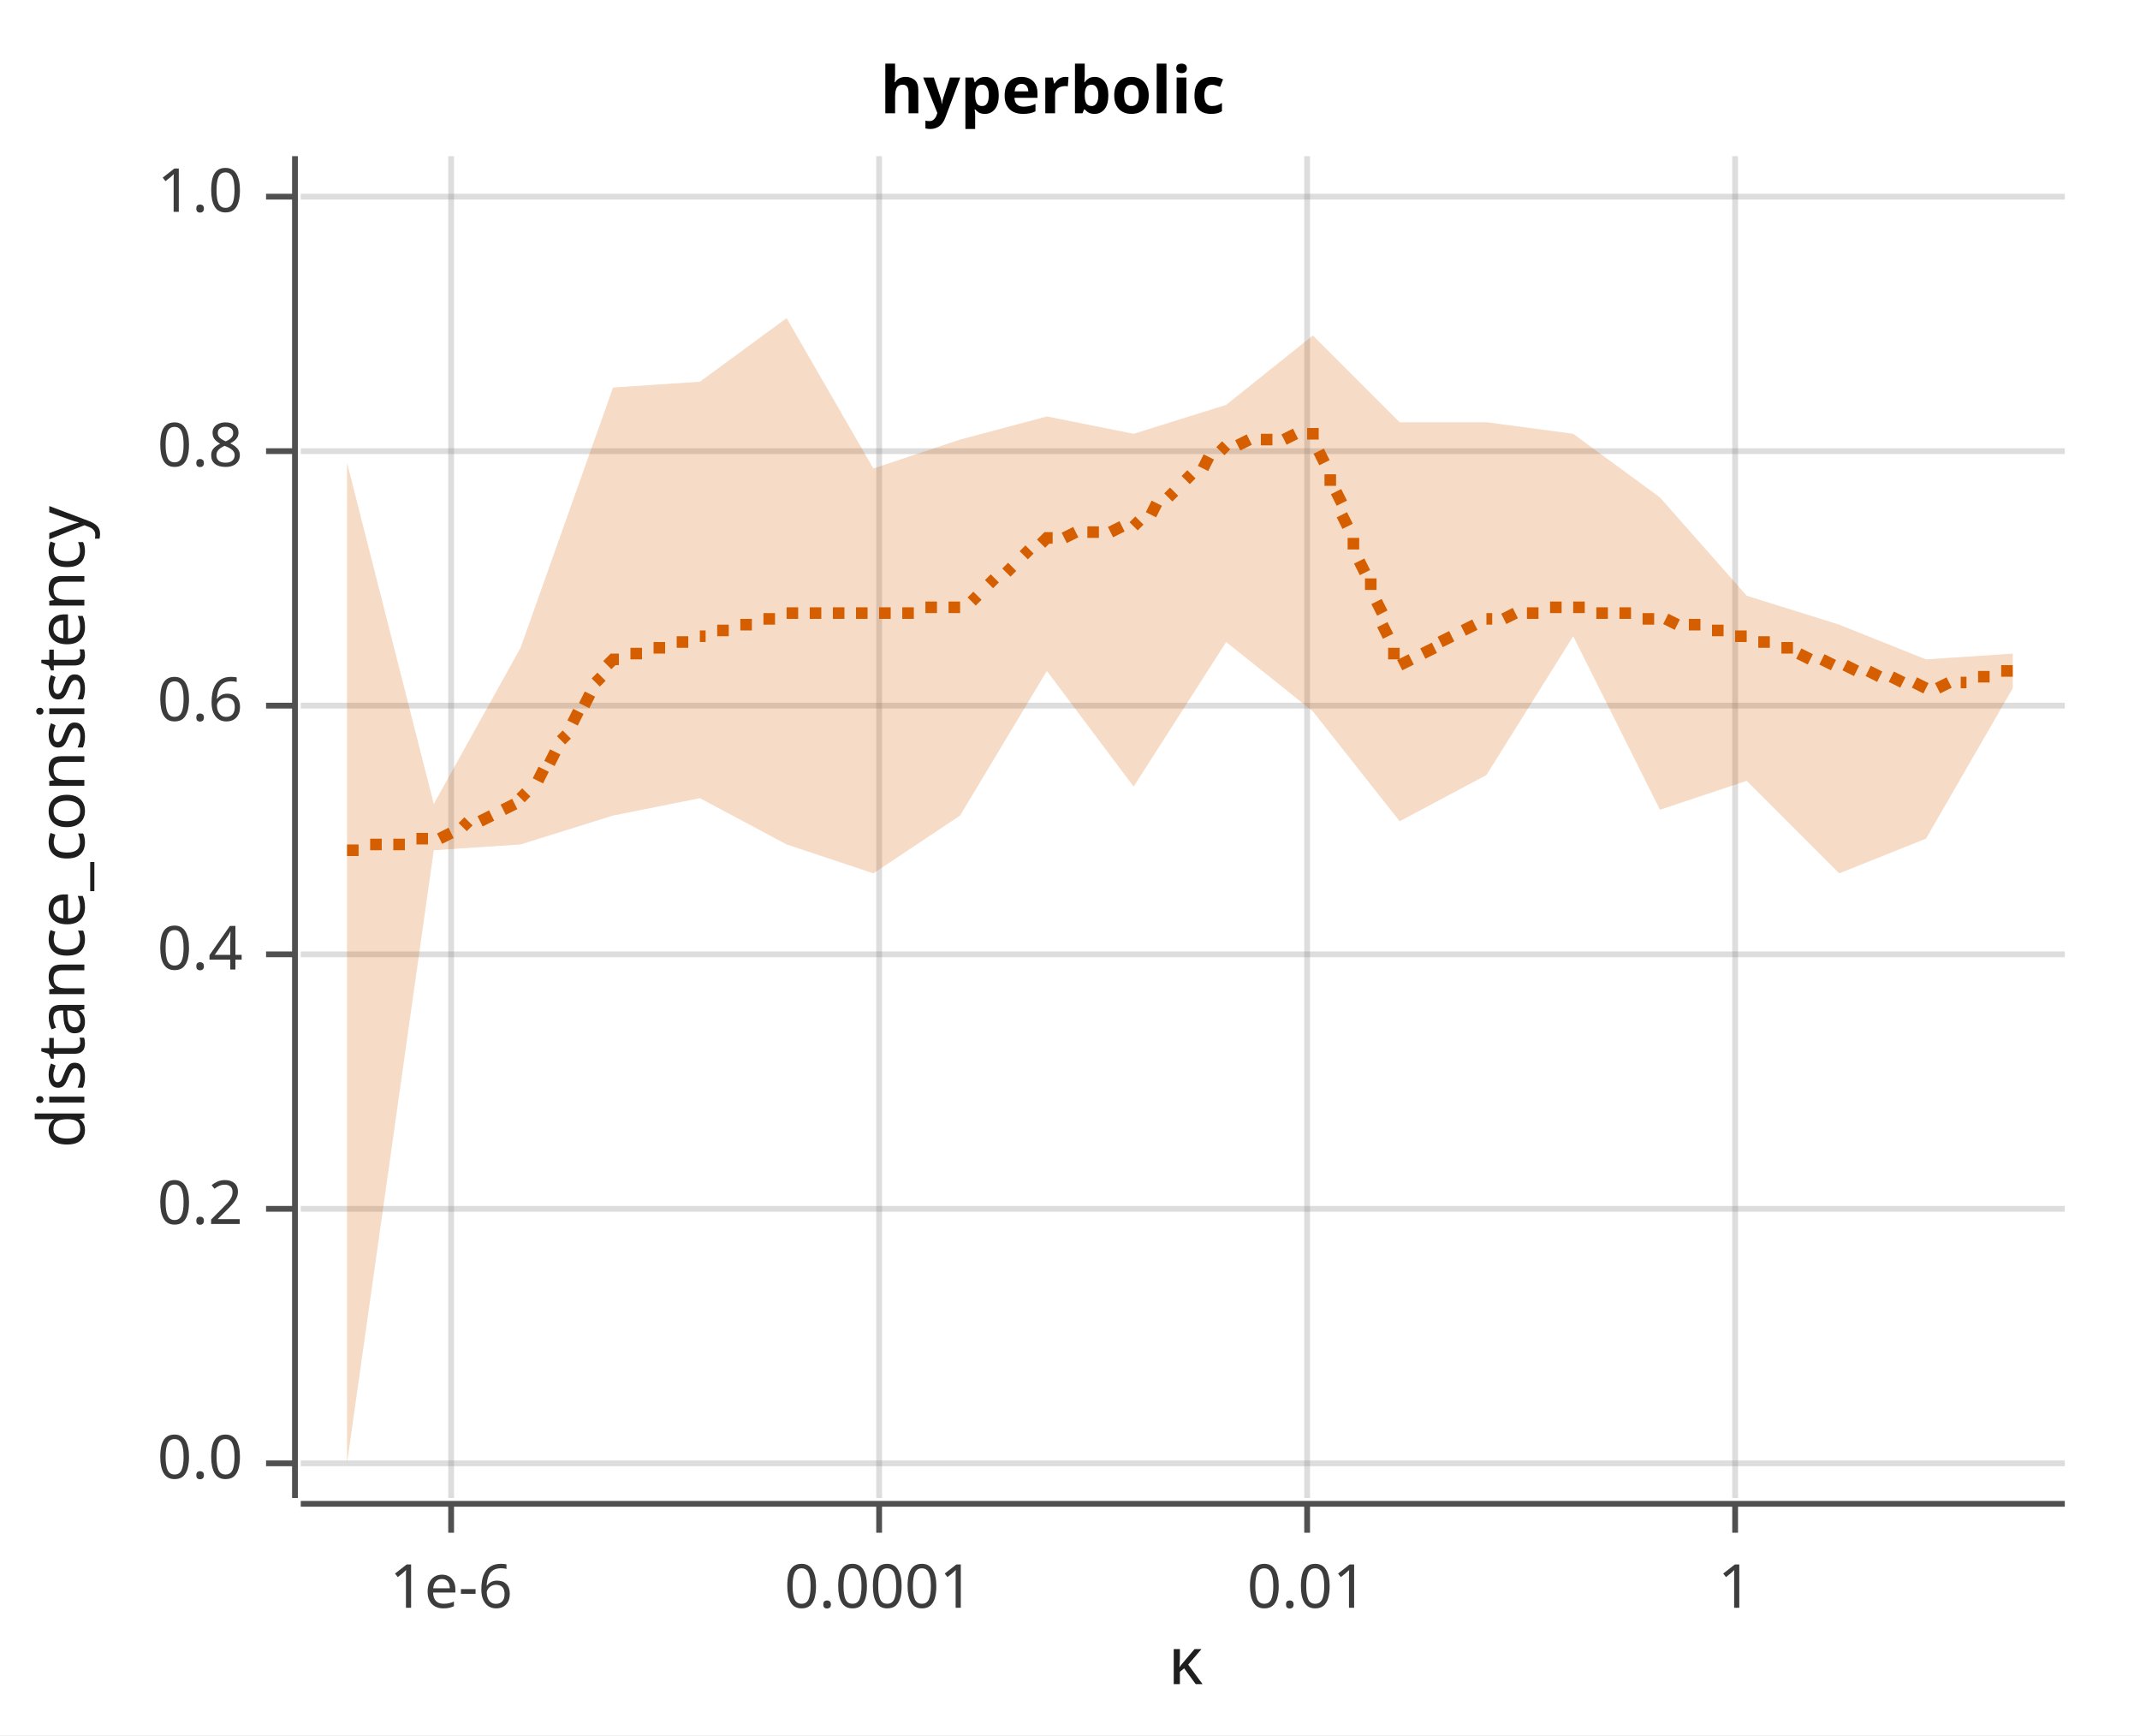
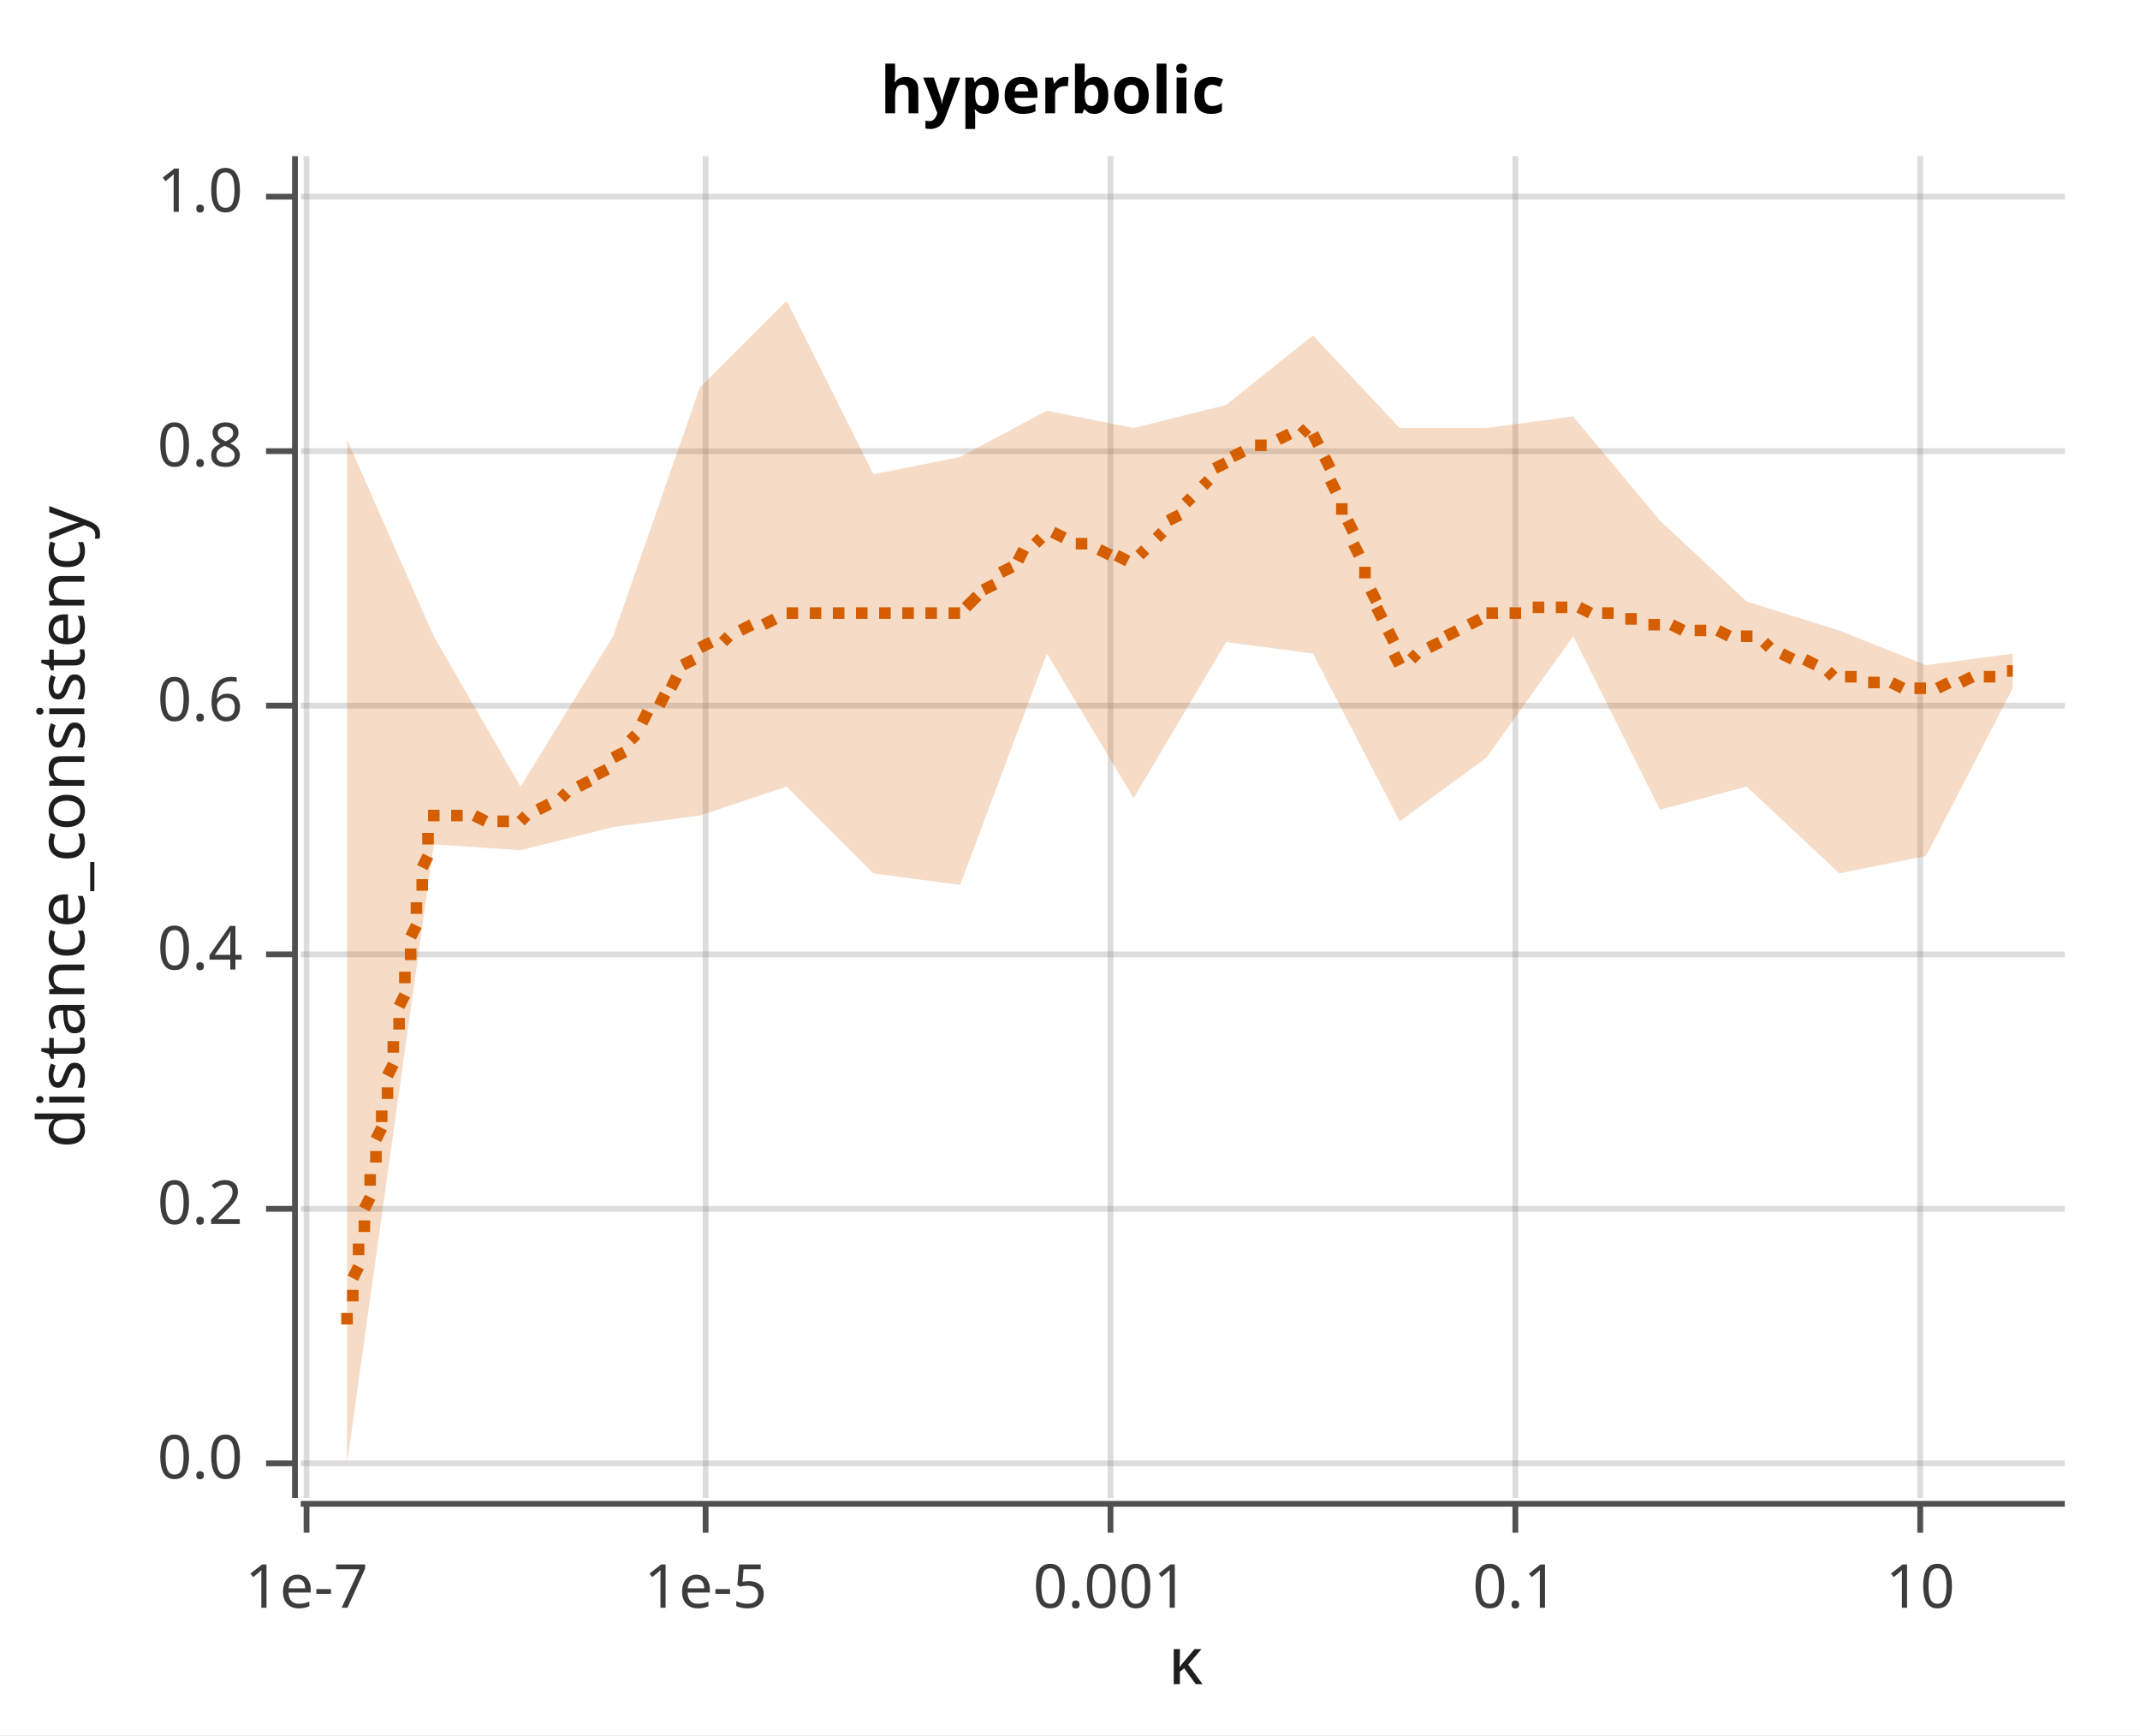
<svg xmlns="http://www.w3.org/2000/svg" width="370" height="300" viewBox="0 0 370 300">
  <rect x="0" y="0" width="370" height="300" opacity="1" fill="#FFFFFF" stroke="none" />
  <text x="182" y="11" dy="0.76em" text-anchor="middle" font-family="sans-serif" font-size="11.29" opacity="1" fill="#000000" font-weight="bold">
hyperbolic
</text>
  <text x="6" y="143" dy="0.76em" text-anchor="middle" font-family="sans-serif" font-size="11.29" opacity="1" fill="#1E1E1E" transform="rotate(270, 6, 143)">
distance_consistency
</text>
  <text x="205" y="294" dy="-0.5ex" text-anchor="middle" font-family="sans-serif" font-size="11.29" opacity="1" fill="#1E1E1E">
κ
</text>
-   <line opacity="0.25" stroke="#787878" stroke-width="1" x1="78" y1="259" x2="78" y2="27" />
-   <line opacity="0.25" stroke="#787878" stroke-width="1" x1="152" y1="259" x2="152" y2="27" />
-   <line opacity="0.25" stroke="#787878" stroke-width="1" x1="226" y1="259" x2="226" y2="27" />
-   <line opacity="0.25" stroke="#787878" stroke-width="1" x1="300" y1="259" x2="300" y2="27" />
+   <line opacity="0.25" stroke="#787878" stroke-width="1" x1="53" y1="259" x2="53" y2="27" />
+   <line opacity="0.25" stroke="#787878" stroke-width="1" x1="122" y1="259" x2="122" y2="27" />
+   <line opacity="0.25" stroke="#787878" stroke-width="1" x1="192" y1="259" x2="192" y2="27" />
+   <line opacity="0.25" stroke="#787878" stroke-width="1" x1="262" y1="259" x2="262" y2="27" />
+   <line opacity="0.25" stroke="#787878" stroke-width="1" x1="332" y1="259" x2="332" y2="27" />
  <line opacity="0.25" stroke="#787878" stroke-width="1" x1="52" y1="253" x2="357" y2="253" />
  <line opacity="0.25" stroke="#787878" stroke-width="1" x1="52" y1="209" x2="357" y2="209" />
  <line opacity="0.25" stroke="#787878" stroke-width="1" x1="52" y1="165" x2="357" y2="165" />
  <line opacity="0.25" stroke="#787878" stroke-width="1" x1="52" y1="122" x2="357" y2="122" />
  <line opacity="0.25" stroke="#787878" stroke-width="1" x1="52" y1="78" x2="357" y2="78" />
  <line opacity="0.25" stroke="#787878" stroke-width="1" x1="52" y1="34" x2="357" y2="34" />
  <polyline fill="none" opacity="1" stroke="#505050" stroke-width="1" points="51,27 51,259 " />
  <text x="42" y="253" dy="0.5ex" text-anchor="end" font-family="sans-serif" font-size="10.484" opacity="1" fill="#3C3C3C">
0.0
</text>
  <polyline fill="none" opacity="1" stroke="#505050" stroke-width="1" points="46,253 51,253 " />
  <text x="42" y="209" dy="0.5ex" text-anchor="end" font-family="sans-serif" font-size="10.484" opacity="1" fill="#3C3C3C">
0.2
</text>
  <polyline fill="none" opacity="1" stroke="#505050" stroke-width="1" points="46,209 51,209 " />
  <text x="42" y="165" dy="0.5ex" text-anchor="end" font-family="sans-serif" font-size="10.484" opacity="1" fill="#3C3C3C">
0.4
</text>
  <polyline fill="none" opacity="1" stroke="#505050" stroke-width="1" points="46,165 51,165 " />
  <text x="42" y="122" dy="0.5ex" text-anchor="end" font-family="sans-serif" font-size="10.484" opacity="1" fill="#3C3C3C">
0.6
</text>
  <polyline fill="none" opacity="1" stroke="#505050" stroke-width="1" points="46,122 51,122 " />
  <text x="42" y="78" dy="0.5ex" text-anchor="end" font-family="sans-serif" font-size="10.484" opacity="1" fill="#3C3C3C">
0.8
</text>
  <polyline fill="none" opacity="1" stroke="#505050" stroke-width="1" points="46,78 51,78 " />
  <text x="42" y="34" dy="0.5ex" text-anchor="end" font-family="sans-serif" font-size="10.484" opacity="1" fill="#3C3C3C">
1.0
</text>
  <polyline fill="none" opacity="1" stroke="#505050" stroke-width="1" points="46,34 51,34 " />
  <polyline fill="none" opacity="1" stroke="#505050" stroke-width="1" points="52,260 357,260 " />
-   <text x="78" y="270" dy="0.76em" text-anchor="middle" font-family="sans-serif" font-size="10.484" opacity="1" fill="#3C3C3C">
- 1e-6
+   <text x="53" y="270" dy="0.76em" text-anchor="middle" font-family="sans-serif" font-size="10.484" opacity="1" fill="#3C3C3C">
+ 1e-7
</text>
-   <polyline fill="none" opacity="1" stroke="#505050" stroke-width="1" points="78,260 78,265 " />
-   <text x="152" y="270" dy="0.76em" text-anchor="middle" font-family="sans-serif" font-size="10.484" opacity="1" fill="#3C3C3C">
- 0.0001
+   <polyline fill="none" opacity="1" stroke="#505050" stroke-width="1" points="53,260 53,265 " />
+   <text x="122" y="270" dy="0.76em" text-anchor="middle" font-family="sans-serif" font-size="10.484" opacity="1" fill="#3C3C3C">
+ 1e-5
</text>
-   <polyline fill="none" opacity="1" stroke="#505050" stroke-width="1" points="152,260 152,265 " />
-   <text x="226" y="270" dy="0.76em" text-anchor="middle" font-family="sans-serif" font-size="10.484" opacity="1" fill="#3C3C3C">
- 0.01
+   <polyline fill="none" opacity="1" stroke="#505050" stroke-width="1" points="122,260 122,265 " />
+   <text x="192" y="270" dy="0.76em" text-anchor="middle" font-family="sans-serif" font-size="10.484" opacity="1" fill="#3C3C3C">
+ 0.001
</text>
-   <polyline fill="none" opacity="1" stroke="#505050" stroke-width="1" points="226,260 226,265 " />
-   <text x="300" y="270" dy="0.76em" text-anchor="middle" font-family="sans-serif" font-size="10.484" opacity="1" fill="#3C3C3C">
- 1
+   <polyline fill="none" opacity="1" stroke="#505050" stroke-width="1" points="192,260 192,265 " />
+   <text x="262" y="270" dy="0.76em" text-anchor="middle" font-family="sans-serif" font-size="10.484" opacity="1" fill="#3C3C3C">
+ 0.1
</text>
-   <polyline fill="none" opacity="1" stroke="#505050" stroke-width="1" points="300,260 300,265 " />
-   <polygon opacity="0.22" fill="#D55E00" points="60,80 75,139 90,112 106,67 121,66 136,55 151,81 166,76 181,72 196,75 212,70 227,58 242,73 257,73 272,75 287,86 302,103 318,108 333,114 348,113 348,119 333,145 318,151 302,135 287,140 272,110 257,134 242,142 227,123 212,111 196,136 181,116 166,141 151,151 136,146 121,138 106,141 90,146 75,147 60,253 " />
-   <polyline fill="none" opacity="1" stroke="#D55E00" stroke-width="2" points="60,147 62,147 " />
-   <polyline fill="none" opacity="1" stroke="#D55E00" stroke-width="2" points="64,146 66,146 " />
-   <polyline fill="none" opacity="1" stroke="#D55E00" stroke-width="2" points="68,146 70,146 " />
-   <polyline fill="none" opacity="1" stroke="#D55E00" stroke-width="2" points="72,145 74,145 " />
-   <polyline fill="none" opacity="1" stroke="#D55E00" stroke-width="2" points="76,145 78,144 " />
-   <polyline fill="none" opacity="1" stroke="#D55E00" stroke-width="2" points="80,143 81,142 " />
-   <polyline fill="none" opacity="1" stroke="#D55E00" stroke-width="2" points="83,142 85,141 " />
-   <polyline fill="none" opacity="1" stroke="#D55E00" stroke-width="2" points="87,140 89,139 " />
-   <polyline fill="none" opacity="1" stroke="#D55E00" stroke-width="2" points="90,138 91,137 " />
-   <polyline fill="none" opacity="1" stroke="#D55E00" stroke-width="2" points="93,135 94,133 " />
-   <polyline fill="none" opacity="1" stroke="#D55E00" stroke-width="2" points="95,132 96,130 " />
-   <polyline fill="none" opacity="1" stroke="#D55E00" stroke-width="2" points="97,128 98,127 " />
-   <polyline fill="none" opacity="1" stroke="#D55E00" stroke-width="2" points="99,125 100,123 " />
-   <polyline fill="none" opacity="1" stroke="#D55E00" stroke-width="2" points="101,122 102,120 " />
-   <polyline fill="none" opacity="1" stroke="#D55E00" stroke-width="2" points="103,118 104,117 " />
-   <polyline fill="none" opacity="1" stroke="#D55E00" stroke-width="2" points="105,115 106,114 107,114 " />
-   <polyline fill="none" opacity="1" stroke="#D55E00" stroke-width="2" points="109,113 111,113 " />
-   <polyline fill="none" opacity="1" stroke="#D55E00" stroke-width="2" points="113,112 115,112 " />
-   <polyline fill="none" opacity="1" stroke="#D55E00" stroke-width="2" points="117,111 119,111 " />
-   <polyline fill="none" opacity="1" stroke="#D55E00" stroke-width="2" points="121,110 121,110 122,110 " />
-   <polyline fill="none" opacity="1" stroke="#D55E00" stroke-width="2" points="124,109 126,109 " />
-   <polyline fill="none" opacity="1" stroke="#D55E00" stroke-width="2" points="128,108 130,108 " />
-   <polyline fill="none" opacity="1" stroke="#D55E00" stroke-width="2" points="132,107 134,107 " />
+   <polyline fill="none" opacity="1" stroke="#505050" stroke-width="1" points="262,260 262,265 " />
+   <text x="332" y="270" dy="0.76em" text-anchor="middle" font-family="sans-serif" font-size="10.484" opacity="1" fill="#3C3C3C">
+ 10
+ </text>
+   <polyline fill="none" opacity="1" stroke="#505050" stroke-width="1" points="332,260 332,265 " />
+   <polygon opacity="0.22" fill="#D55E00" points="60,76 75,110 90,136 106,110 121,67 136,52 151,82 166,79 181,71 196,74 212,70 227,58 242,74 257,74 272,72 287,90 302,104 318,109 333,115 348,113 348,119 333,148 318,151 302,136 287,140 272,110 257,131 242,142 227,113 212,111 196,138 181,113 166,153 151,151 136,136 121,141 106,143 90,147 75,146 60,253 " />
+   <polyline fill="none" opacity="1" stroke="#D55E00" stroke-width="2" points="60,229 60,227 " />
+   <polyline fill="none" opacity="1" stroke="#D55E00" stroke-width="2" points="61,225 61,223 " />
+   <polyline fill="none" opacity="1" stroke="#D55E00" stroke-width="2" points="61,221 62,219 " />
+   <polyline fill="none" opacity="1" stroke="#D55E00" stroke-width="2" points="62,217 62,215 " />
+   <polyline fill="none" opacity="1" stroke="#D55E00" stroke-width="2" points="63,213 63,211 " />
+   <polyline fill="none" opacity="1" stroke="#D55E00" stroke-width="2" points="63,209 64,207 " />
+   <polyline fill="none" opacity="1" stroke="#D55E00" stroke-width="2" points="64,205 64,203 " />
+   <polyline fill="none" opacity="1" stroke="#D55E00" stroke-width="2" points="65,201 65,199 " />
+   <polyline fill="none" opacity="1" stroke="#D55E00" stroke-width="2" points="65,197 66,195 " />
+   <polyline fill="none" opacity="1" stroke="#D55E00" stroke-width="2" points="66,194 66,192 " />
+   <polyline fill="none" opacity="1" stroke="#D55E00" stroke-width="2" points="67,190 67,188 " />
+   <polyline fill="none" opacity="1" stroke="#D55E00" stroke-width="2" points="67,186 68,184 " />
+   <polyline fill="none" opacity="1" stroke="#D55E00" stroke-width="2" points="68,182 68,180 " />
+   <polyline fill="none" opacity="1" stroke="#D55E00" stroke-width="2" points="69,178 69,176 " />
+   <polyline fill="none" opacity="1" stroke="#D55E00" stroke-width="2" points="69,174 70,172 " />
+   <polyline fill="none" opacity="1" stroke="#D55E00" stroke-width="2" points="70,170 70,168 " />
+   <polyline fill="none" opacity="1" stroke="#D55E00" stroke-width="2" points="71,166 71,164 " />
+   <polyline fill="none" opacity="1" stroke="#D55E00" stroke-width="2" points="71,162 72,160 " />
+   <polyline fill="none" opacity="1" stroke="#D55E00" stroke-width="2" points="72,158 72,156 " />
+   <polyline fill="none" opacity="1" stroke="#D55E00" stroke-width="2" points="73,154 73,152 " />
+   <polyline fill="none" opacity="1" stroke="#D55E00" stroke-width="2" points="73,150 74,148 " />
+   <polyline fill="none" opacity="1" stroke="#D55E00" stroke-width="2" points="74,146 74,144 " />
+   <polyline fill="none" opacity="1" stroke="#D55E00" stroke-width="2" points="75,142 75,141 76,141 " />
+   <polyline fill="none" opacity="1" stroke="#D55E00" stroke-width="2" points="78,141 80,141 " />
+   <polyline fill="none" opacity="1" stroke="#D55E00" stroke-width="2" points="82,141 84,142 " />
+   <polyline fill="none" opacity="1" stroke="#D55E00" stroke-width="2" points="86,142 88,142 " />
+   <polyline fill="none" opacity="1" stroke="#D55E00" stroke-width="2" points="90,142 90,142 91,141 " />
+   <polyline fill="none" opacity="1" stroke="#D55E00" stroke-width="2" points="93,140 95,139 " />
+   <polyline fill="none" opacity="1" stroke="#D55E00" stroke-width="2" points="97,138 98,137 " />
+   <polyline fill="none" opacity="1" stroke="#D55E00" stroke-width="2" points="100,136 102,135 " />
+   <polyline fill="none" opacity="1" stroke="#D55E00" stroke-width="2" points="103,134 105,133 " />
+   <polyline fill="none" opacity="1" stroke="#D55E00" stroke-width="2" points="106,131 108,130 " />
+   <polyline fill="none" opacity="1" stroke="#D55E00" stroke-width="2" points="109,128 110,127 " />
+   <polyline fill="none" opacity="1" stroke="#D55E00" stroke-width="2" points="111,125 112,123 " />
+   <polyline fill="none" opacity="1" stroke="#D55E00" stroke-width="2" points="114,122 115,120 " />
+   <polyline fill="none" opacity="1" stroke="#D55E00" stroke-width="2" points="116,119 117,117 " />
+   <polyline fill="none" opacity="1" stroke="#D55E00" stroke-width="2" points="118,115 120,114 " />
+   <polyline fill="none" opacity="1" stroke="#D55E00" stroke-width="2" points="121,112 121,112 123,111 " />
+   <polyline fill="none" opacity="1" stroke="#D55E00" stroke-width="2" points="125,111 126,110 " />
+   <polyline fill="none" opacity="1" stroke="#D55E00" stroke-width="2" points="128,109 130,108 " />
+   <polyline fill="none" opacity="1" stroke="#D55E00" stroke-width="2" points="132,108 134,107 " />
  <polyline fill="none" opacity="1" stroke="#D55E00" stroke-width="2" points="136,106 136,106 138,106 " />
  <polyline fill="none" opacity="1" stroke="#D55E00" stroke-width="2" points="140,106 142,106 " />
  <polyline fill="none" opacity="1" stroke="#D55E00" stroke-width="2" points="144,106 146,106 " />
  <polyline fill="none" opacity="1" stroke="#D55E00" stroke-width="2" points="148,106 150,106 " />
  <polyline fill="none" opacity="1" stroke="#D55E00" stroke-width="2" points="152,106 154,106 " />
  <polyline fill="none" opacity="1" stroke="#D55E00" stroke-width="2" points="156,106 158,106 " />
-   <polyline fill="none" opacity="1" stroke="#D55E00" stroke-width="2" points="160,105 162,105 " />
-   <polyline fill="none" opacity="1" stroke="#D55E00" stroke-width="2" points="164,105 166,105 " />
-   <polyline fill="none" opacity="1" stroke="#D55E00" stroke-width="2" points="168,104 169,103 " />
-   <polyline fill="none" opacity="1" stroke="#D55E00" stroke-width="2" points="171,101 172,100 " />
-   <polyline fill="none" opacity="1" stroke="#D55E00" stroke-width="2" points="174,99 175,98 " />
-   <polyline fill="none" opacity="1" stroke="#D55E00" stroke-width="2" points="177,96 178,95 " />
-   <polyline fill="none" opacity="1" stroke="#D55E00" stroke-width="2" points="180,94 181,93 182,93 " />
-   <polyline fill="none" opacity="1" stroke="#D55E00" stroke-width="2" points="184,93 186,92 " />
-   <polyline fill="none" opacity="1" stroke="#D55E00" stroke-width="2" points="188,92 190,92 " />
-   <polyline fill="none" opacity="1" stroke="#D55E00" stroke-width="2" points="192,92 194,91 " />
-   <polyline fill="none" opacity="1" stroke="#D55E00" stroke-width="2" points="196,91 196,91 197,90 " />
-   <polyline fill="none" opacity="1" stroke="#D55E00" stroke-width="2" points="199,89 200,87 " />
-   <polyline fill="none" opacity="1" stroke="#D55E00" stroke-width="2" points="202,86 203,85 " />
-   <polyline fill="none" opacity="1" stroke="#D55E00" stroke-width="2" points="205,83 206,82 " />
-   <polyline fill="none" opacity="1" stroke="#D55E00" stroke-width="2" points="208,81 209,79 " />
-   <polyline fill="none" opacity="1" stroke="#D55E00" stroke-width="2" points="211,78 212,77 212,77 " />
-   <polyline fill="none" opacity="1" stroke="#D55E00" stroke-width="2" points="214,77 216,76 " />
-   <polyline fill="none" opacity="1" stroke="#D55E00" stroke-width="2" points="218,76 220,76 " />
-   <polyline fill="none" opacity="1" stroke="#D55E00" stroke-width="2" points="222,76 224,75 " />
-   <polyline fill="none" opacity="1" stroke="#D55E00" stroke-width="2" points="226,75 227,75 227,76 " />
-   <polyline fill="none" opacity="1" stroke="#D55E00" stroke-width="2" points="228,78 229,80 " />
-   <polyline fill="none" opacity="1" stroke="#D55E00" stroke-width="2" points="230,82 230,84 " />
-   <polyline fill="none" opacity="1" stroke="#D55E00" stroke-width="2" points="231,85 232,87 " />
-   <polyline fill="none" opacity="1" stroke="#D55E00" stroke-width="2" points="232,89 233,91 " />
-   <polyline fill="none" opacity="1" stroke="#D55E00" stroke-width="2" points="234,93 234,95 " />
-   <polyline fill="none" opacity="1" stroke="#D55E00" stroke-width="2" points="235,97 236,99 " />
-   <polyline fill="none" opacity="1" stroke="#D55E00" stroke-width="2" points="237,100 237,102 " />
-   <polyline fill="none" opacity="1" stroke="#D55E00" stroke-width="2" points="238,104 239,106 " />
-   <polyline fill="none" opacity="1" stroke="#D55E00" stroke-width="2" points="239,108 240,110 " />
-   <polyline fill="none" opacity="1" stroke="#D55E00" stroke-width="2" points="241,112 241,114 " />
-   <polyline fill="none" opacity="1" stroke="#D55E00" stroke-width="2" points="242,115 244,114 " />
-   <polyline fill="none" opacity="1" stroke="#D55E00" stroke-width="2" points="246,113 248,112 " />
-   <polyline fill="none" opacity="1" stroke="#D55E00" stroke-width="2" points="249,111 251,110 " />
-   <polyline fill="none" opacity="1" stroke="#D55E00" stroke-width="2" points="253,109 255,108 " />
-   <polyline fill="none" opacity="1" stroke="#D55E00" stroke-width="2" points="257,107 257,107 258,107 " />
-   <polyline fill="none" opacity="1" stroke="#D55E00" stroke-width="2" points="260,107 262,106 " />
-   <polyline fill="none" opacity="1" stroke="#D55E00" stroke-width="2" points="264,106 266,106 " />
-   <polyline fill="none" opacity="1" stroke="#D55E00" stroke-width="2" points="268,105 270,105 " />
-   <polyline fill="none" opacity="1" stroke="#D55E00" stroke-width="2" points="272,105 274,105 " />
-   <polyline fill="none" opacity="1" stroke="#D55E00" stroke-width="2" points="276,106 278,106 " />
-   <polyline fill="none" opacity="1" stroke="#D55E00" stroke-width="2" points="280,106 282,106 " />
-   <polyline fill="none" opacity="1" stroke="#D55E00" stroke-width="2" points="284,107 286,107 " />
-   <polyline fill="none" opacity="1" stroke="#D55E00" stroke-width="2" points="288,107 290,108 " />
-   <polyline fill="none" opacity="1" stroke="#D55E00" stroke-width="2" points="292,108 294,108 " />
-   <polyline fill="none" opacity="1" stroke="#D55E00" stroke-width="2" points="296,109 298,109 " />
-   <polyline fill="none" opacity="1" stroke="#D55E00" stroke-width="2" points="300,110 302,110 " />
-   <polyline fill="none" opacity="1" stroke="#D55E00" stroke-width="2" points="304,111 306,111 " />
-   <polyline fill="none" opacity="1" stroke="#D55E00" stroke-width="2" points="308,112 310,112 " />
-   <polyline fill="none" opacity="1" stroke="#D55E00" stroke-width="2" points="311,113 313,114 " />
-   <polyline fill="none" opacity="1" stroke="#D55E00" stroke-width="2" points="315,114 317,115 " />
-   <polyline fill="none" opacity="1" stroke="#D55E00" stroke-width="2" points="319,115 321,116 " />
-   <polyline fill="none" opacity="1" stroke="#D55E00" stroke-width="2" points="323,116 325,117 " />
-   <polyline fill="none" opacity="1" stroke="#D55E00" stroke-width="2" points="327,117 329,118 " />
-   <polyline fill="none" opacity="1" stroke="#D55E00" stroke-width="2" points="331,118 333,119 " />
+   <polyline fill="none" opacity="1" stroke="#D55E00" stroke-width="2" points="160,106 162,106 " />
+   <polyline fill="none" opacity="1" stroke="#D55E00" stroke-width="2" points="164,106 166,106 " />
+   <polyline fill="none" opacity="1" stroke="#D55E00" stroke-width="2" points="167,105 169,103 " />
+   <polyline fill="none" opacity="1" stroke="#D55E00" stroke-width="2" points="170,102 172,101 " />
+   <polyline fill="none" opacity="1" stroke="#D55E00" stroke-width="2" points="173,99 175,98 " />
+   <polyline fill="none" opacity="1" stroke="#D55E00" stroke-width="2" points="176,97 177,95 " />
+   <polyline fill="none" opacity="1" stroke="#D55E00" stroke-width="2" points="179,94 180,93 " />
+   <polyline fill="none" opacity="1" stroke="#D55E00" stroke-width="2" points="182,92 184,93 " />
+   <polyline fill="none" opacity="1" stroke="#D55E00" stroke-width="2" points="186,94 188,94 " />
+   <polyline fill="none" opacity="1" stroke="#D55E00" stroke-width="2" points="190,95 192,96 " />
+   <polyline fill="none" opacity="1" stroke="#D55E00" stroke-width="2" points="193,96 195,97 " />
+   <polyline fill="none" opacity="1" stroke="#D55E00" stroke-width="2" points="197,96 198,95 " />
+   <polyline fill="none" opacity="1" stroke="#D55E00" stroke-width="2" points="200,93 201,92 " />
+   <polyline fill="none" opacity="1" stroke="#D55E00" stroke-width="2" points="202,90 204,89 " />
+   <polyline fill="none" opacity="1" stroke="#D55E00" stroke-width="2" points="205,87 206,86 " />
+   <polyline fill="none" opacity="1" stroke="#D55E00" stroke-width="2" points="208,84 209,83 " />
+   <polyline fill="none" opacity="1" stroke="#D55E00" stroke-width="2" points="210,81 212,80 " />
+   <polyline fill="none" opacity="1" stroke="#D55E00" stroke-width="2" points="213,79 215,78 " />
+   <polyline fill="none" opacity="1" stroke="#D55E00" stroke-width="2" points="217,77 219,77 " />
+   <polyline fill="none" opacity="1" stroke="#D55E00" stroke-width="2" points="221,76 223,75 " />
+   <polyline fill="none" opacity="1" stroke="#D55E00" stroke-width="2" points="225,75 226,74 " />
+   <polyline fill="none" opacity="1" stroke="#D55E00" stroke-width="2" points="227,75 228,77 " />
+   <polyline fill="none" opacity="1" stroke="#D55E00" stroke-width="2" points="229,79 230,81 " />
+   <polyline fill="none" opacity="1" stroke="#D55E00" stroke-width="2" points="230,83 231,85 " />
+   <polyline fill="none" opacity="1" stroke="#D55E00" stroke-width="2" points="232,87 232,89 " />
+   <polyline fill="none" opacity="1" stroke="#D55E00" stroke-width="2" points="233,90 234,92 " />
+   <polyline fill="none" opacity="1" stroke="#D55E00" stroke-width="2" points="234,94 235,96 " />
+   <polyline fill="none" opacity="1" stroke="#D55E00" stroke-width="2" points="236,98 236,100 " />
+   <polyline fill="none" opacity="1" stroke="#D55E00" stroke-width="2" points="237,102 238,104 " />
+   <polyline fill="none" opacity="1" stroke="#D55E00" stroke-width="2" points="238,105 239,107 " />
+   <polyline fill="none" opacity="1" stroke="#D55E00" stroke-width="2" points="240,109 241,111 " />
+   <polyline fill="none" opacity="1" stroke="#D55E00" stroke-width="2" points="241,113 242,115 " />
+   <polyline fill="none" opacity="1" stroke="#D55E00" stroke-width="2" points="244,114 245,113 " />
+   <polyline fill="none" opacity="1" stroke="#D55E00" stroke-width="2" points="247,112 249,111 " />
+   <polyline fill="none" opacity="1" stroke="#D55E00" stroke-width="2" points="250,110 252,109 " />
+   <polyline fill="none" opacity="1" stroke="#D55E00" stroke-width="2" points="254,108 256,107 " />
+   <polyline fill="none" opacity="1" stroke="#D55E00" stroke-width="2" points="257,106 259,106 " />
+   <polyline fill="none" opacity="1" stroke="#D55E00" stroke-width="2" points="261,106 263,106 " />
+   <polyline fill="none" opacity="1" stroke="#D55E00" stroke-width="2" points="265,105 267,105 " />
+   <polyline fill="none" opacity="1" stroke="#D55E00" stroke-width="2" points="269,105 271,105 " />
+   <polyline fill="none" opacity="1" stroke="#D55E00" stroke-width="2" points="273,105 275,106 " />
+   <polyline fill="none" opacity="1" stroke="#D55E00" stroke-width="2" points="277,106 279,106 " />
+   <polyline fill="none" opacity="1" stroke="#D55E00" stroke-width="2" points="281,107 283,107 " />
+   <polyline fill="none" opacity="1" stroke="#D55E00" stroke-width="2" points="285,108 287,108 " />
+   <polyline fill="none" opacity="1" stroke="#D55E00" stroke-width="2" points="289,108 291,109 " />
+   <polyline fill="none" opacity="1" stroke="#D55E00" stroke-width="2" points="293,109 295,109 " />
+   <polyline fill="none" opacity="1" stroke="#D55E00" stroke-width="2" points="297,109 299,110 " />
+   <polyline fill="none" opacity="1" stroke="#D55E00" stroke-width="2" points="301,110 302,110 303,110 " />
+   <polyline fill="none" opacity="1" stroke="#D55E00" stroke-width="2" points="305,111 306,112 " />
+   <polyline fill="none" opacity="1" stroke="#D55E00" stroke-width="2" points="308,113 310,114 " />
+   <polyline fill="none" opacity="1" stroke="#D55E00" stroke-width="2" points="312,114 314,115 " />
+   <polyline fill="none" opacity="1" stroke="#D55E00" stroke-width="2" points="316,116 317,117 " />
+   <polyline fill="none" opacity="1" stroke="#D55E00" stroke-width="2" points="319,117 321,117 " />
+   <polyline fill="none" opacity="1" stroke="#D55E00" stroke-width="2" points="323,118 325,118 " />
+   <polyline fill="none" opacity="1" stroke="#D55E00" stroke-width="2" points="327,118 329,119 " />
+   <polyline fill="none" opacity="1" stroke="#D55E00" stroke-width="2" points="331,119 333,119 333,119 " />
  <polyline fill="none" opacity="1" stroke="#D55E00" stroke-width="2" points="335,119 337,118 " />
-   <polyline fill="none" opacity="1" stroke="#D55E00" stroke-width="2" points="339,118 340,118 " />
-   <polyline fill="none" opacity="1" stroke="#D55E00" stroke-width="2" points="342,117 344,117 " />
-   <polyline fill="none" opacity="1" stroke="#D55E00" stroke-width="2" points="346,116 348,116 " />
+   <polyline fill="none" opacity="1" stroke="#D55E00" stroke-width="2" points="339,118 341,117 " />
+   <polyline fill="none" opacity="1" stroke="#D55E00" stroke-width="2" points="343,117 345,117 " />
+   <polyline fill="none" opacity="1" stroke="#D55E00" stroke-width="2" points="347,116 348,116 " />
</svg>
